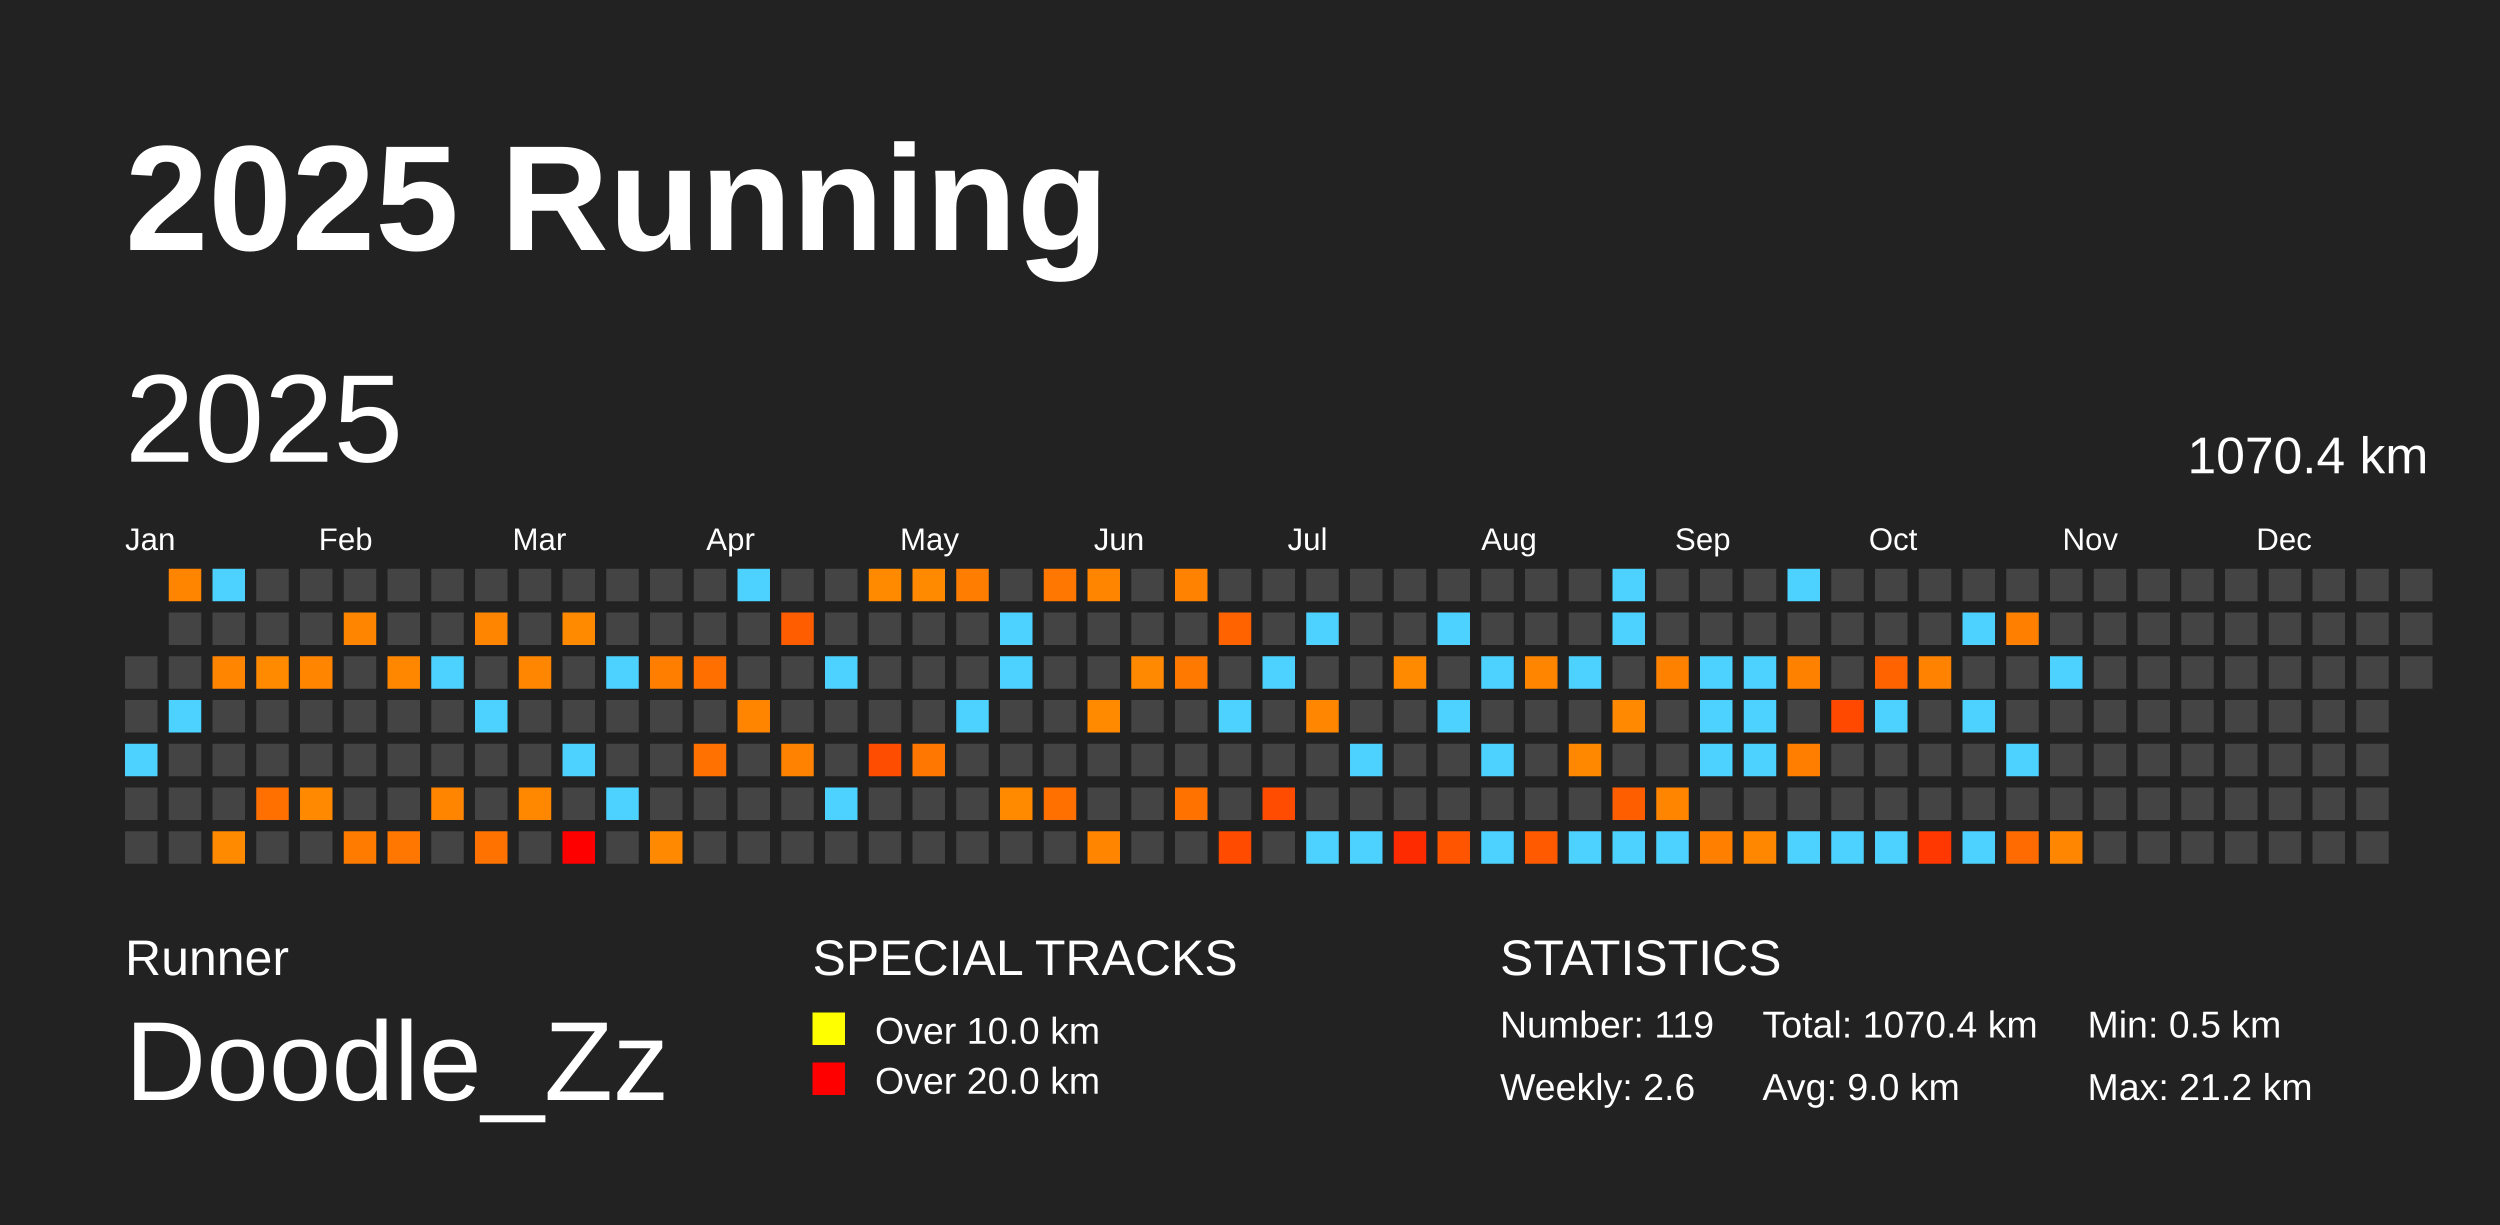
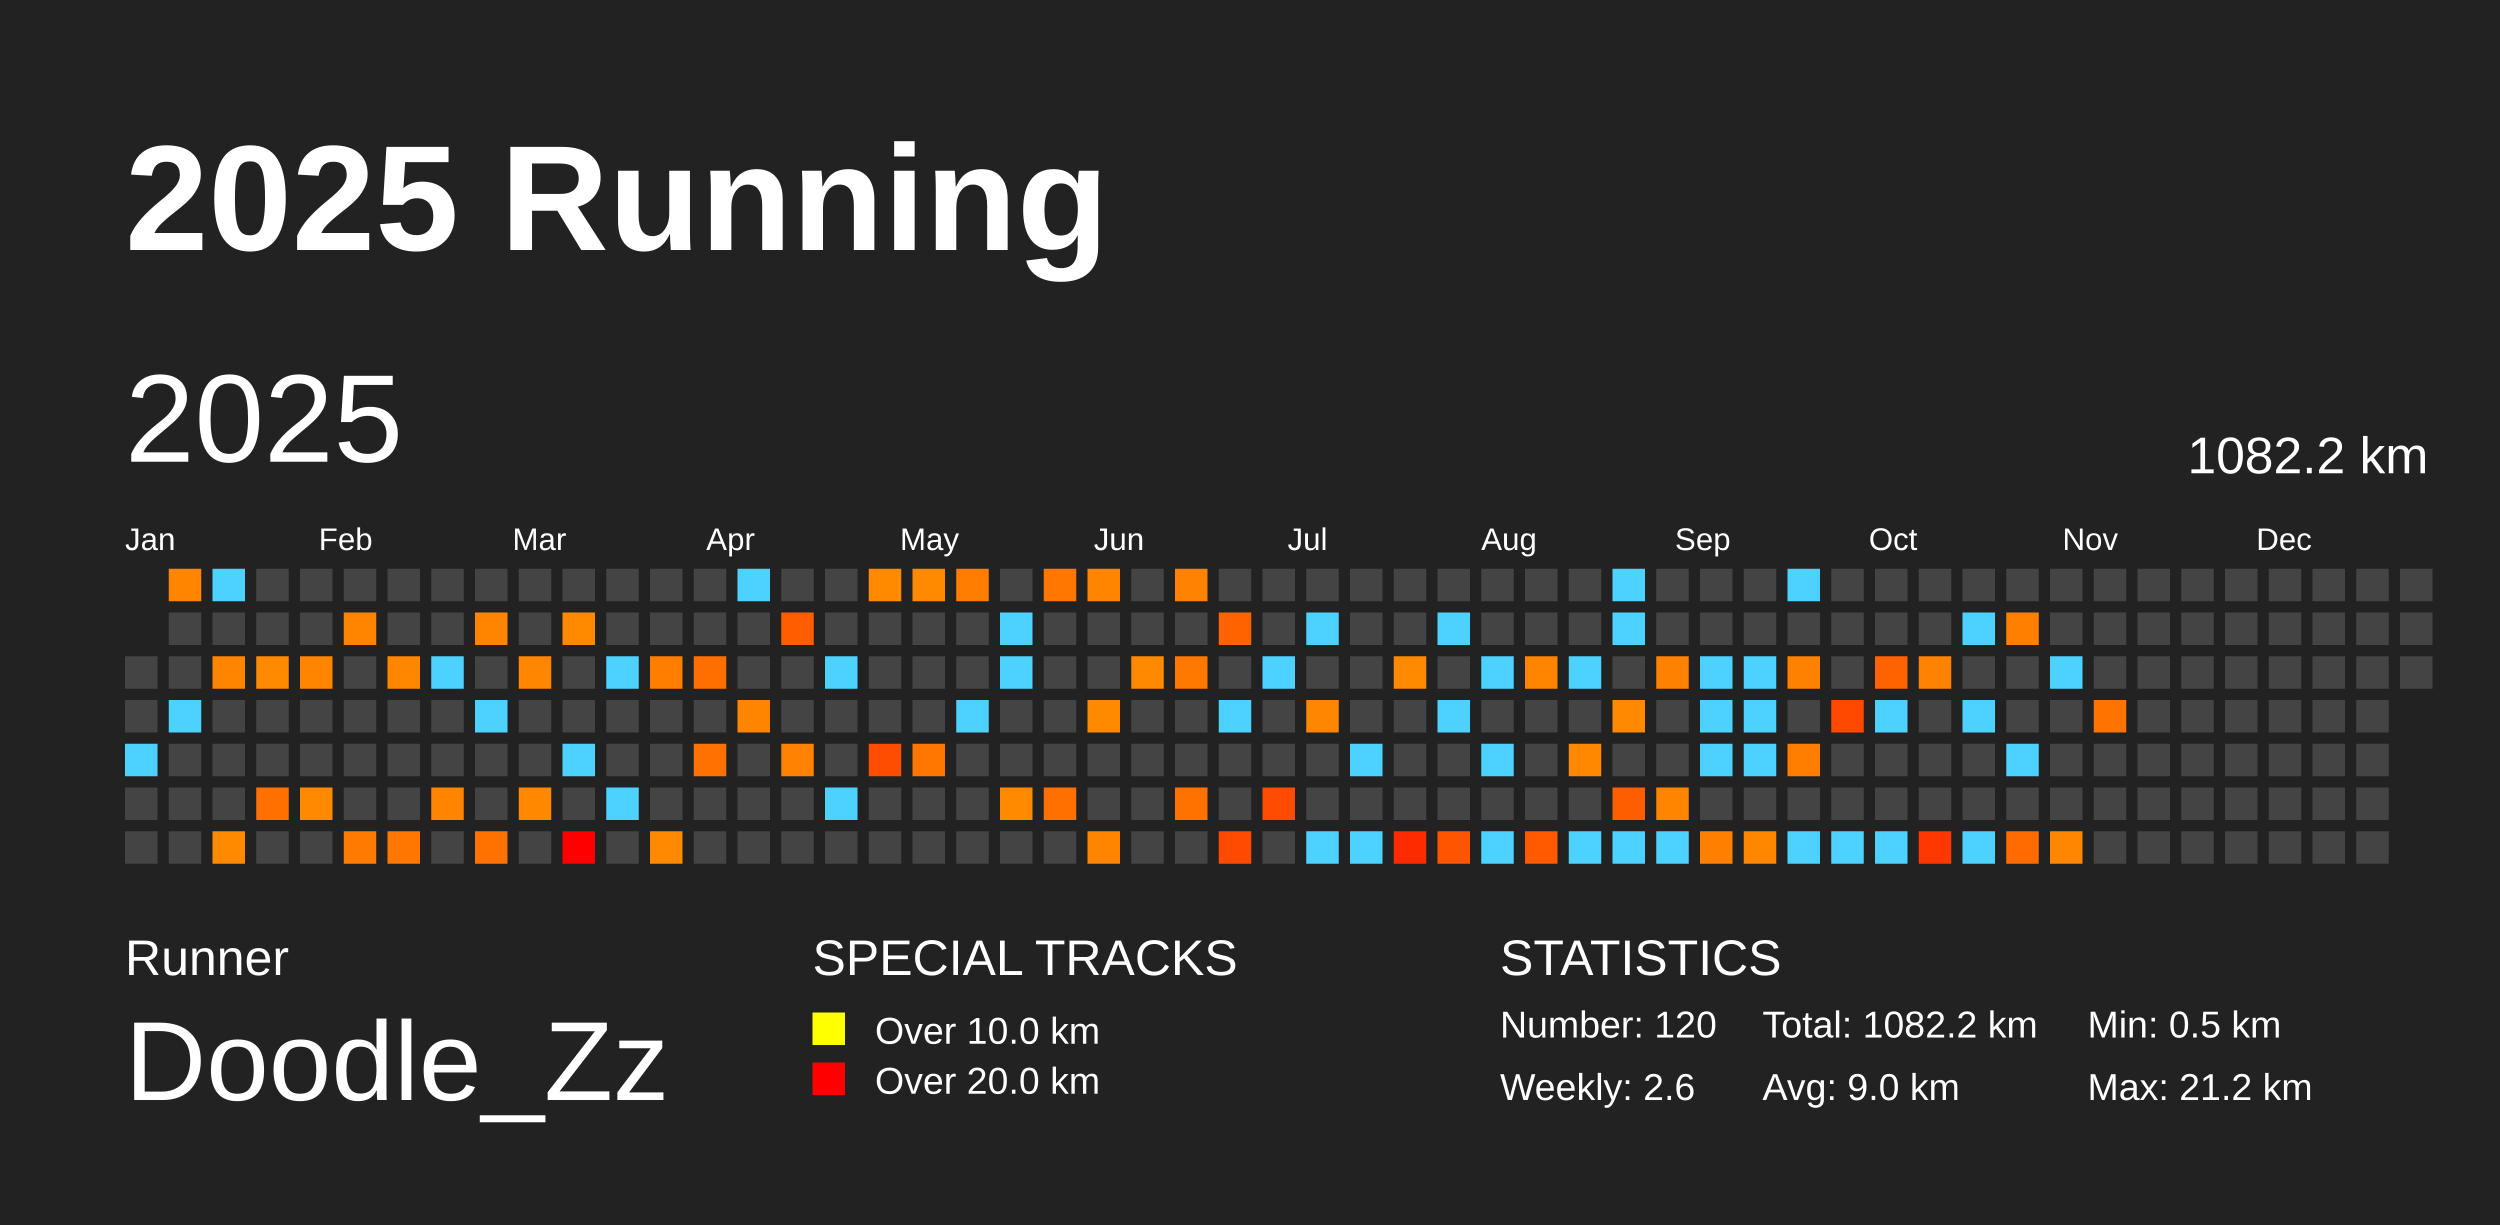
<svg xmlns="http://www.w3.org/2000/svg" baseProfile="full" height="98mm" version="1.1" viewBox="0,0,200,98" width="200mm">
  <defs />
  <rect fill="#222222" height="98" width="200" x="0" y="0" />
  <text fill="#FFFFFF" style="font-size:12px; font-family:Arial; font-weight:bold;" x="10" y="20">2025 Running</text>
  <text fill="#FFFFFF" style="font-size:4px; font-family:Arial" x="10" y="78">Runner</text>
  <text fill="#FFFFFF" style="font-size:9px; font-family:Arial" x="10" y="88">Doodle_Zz</text>
  <text fill="#FFFFFF" style="font-size:4px; font-family:Arial" x="65" y="78">SPECIAL TRACKS</text>
  <rect fill="yellow" height="2.6" width="2.6" x="65" y="81" />
  <text fill="#FFFFFF" style="font-size:3px; font-family:Arial" x="70" y="83.5">Over 10.0 km</text>
  <rect fill="red" height="2.6" width="2.6" x="65" y="85" />
  <text fill="#FFFFFF" style="font-size:3px; font-family:Arial" x="70" y="87.5">Over 20.0 km</text>
  <text fill="#FFFFFF" style="font-size:4px; font-family:Arial" x="120" y="78">STATISTICS</text>
-   <text fill="#FFFFFF" style="font-size:3px; font-family:Arial" x="120" y="83">Number: 119</text>
+   <text fill="#FFFFFF" style="font-size:3px; font-family:Arial" x="120" y="83">Number: 120</text>
  <text fill="#FFFFFF" style="font-size:3px; font-family:Arial" x="120" y="88">Weekly: 2.6</text>
-   <text fill="#FFFFFF" style="font-size:3px; font-family:Arial" x="141" y="83">Total: 1070.4 km</text>
+   <text fill="#FFFFFF" style="font-size:3px; font-family:Arial" x="141" y="83">Total: 1082.2 km</text>
  <text fill="#FFFFFF" style="font-size:3px; font-family:Arial" x="141" y="88">Avg: 9.0 km</text>
  <text fill="#FFFFFF" style="font-size:3px; font-family:Arial" x="167" y="83">Min: 0.5 km</text>
  <text fill="#FFFFFF" style="font-size:3px; font-family:Arial" x="167" y="88">Max: 21.2 km</text>
  <text dominant-baseline="hanging" fill="#FFFFFF" style="font-size:10.0px; font-family:Arial;" x="10" y="30">2025</text>
-   <text dominant-baseline="hanging" fill="#FFFFFF" style="font-size:4.125px; font-family:Arial;" x="175" y="35">1070.4 km</text>
+   <text dominant-baseline="hanging" fill="#FFFFFF" style="font-size:4.125px; font-family:Arial;" x="175" y="35">1082.2 km</text>
  <text fill="#FFFFFF" style="font-size:2.5px; font-family:Arial" x="10.0" y="44">Jan</text>
  <text fill="#FFFFFF" style="font-size:2.5px; font-family:Arial" x="25.5" y="44">Feb</text>
  <text fill="#FFFFFF" style="font-size:2.5px; font-family:Arial" x="41.0" y="44">Mar</text>
  <text fill="#FFFFFF" style="font-size:2.5px; font-family:Arial" x="56.5" y="44">Apr</text>
  <text fill="#FFFFFF" style="font-size:2.5px; font-family:Arial" x="72.0" y="44">May</text>
  <text fill="#FFFFFF" style="font-size:2.5px; font-family:Arial" x="87.5" y="44">Jun</text>
  <text fill="#FFFFFF" style="font-size:2.5px; font-family:Arial" x="103.0" y="44">Jul</text>
  <text fill="#FFFFFF" style="font-size:2.5px; font-family:Arial" x="118.5" y="44">Aug</text>
  <text fill="#FFFFFF" style="font-size:2.5px; font-family:Arial" x="134.0" y="44">Sep</text>
  <text fill="#FFFFFF" style="font-size:2.5px; font-family:Arial" x="149.5" y="44">Oct</text>
  <text fill="#FFFFFF" style="font-size:2.5px; font-family:Arial" x="165.0" y="44">Nov</text>
  <text fill="#FFFFFF" style="font-size:2.5px; font-family:Arial" x="180.5" y="44">Dec</text>
  <rect fill="#444444" height="2.6" width="2.6" x="10.0" y="52.5" />
  <rect fill="#444444" height="2.6" width="2.6" x="10.0" y="56.0" />
  <rect fill="#4dd2ff" height="2.6" width="2.6" x="10.0" y="59.5" />
  <rect fill="#444444" height="2.6" width="2.6" x="10.0" y="63.0" />
  <rect fill="#444444" height="2.6" width="2.6" x="10.0" y="66.5" />
  <rect fill="#ff8500" height="2.6" width="2.6" x="13.5" y="45.5" />
  <rect fill="#444444" height="2.6" width="2.6" x="13.5" y="49.0" />
  <rect fill="#444444" height="2.6" width="2.6" x="13.5" y="52.5" />
  <rect fill="#4dd2ff" height="2.6" width="2.6" x="13.5" y="56.0" />
  <rect fill="#444444" height="2.6" width="2.6" x="13.5" y="59.5" />
  <rect fill="#444444" height="2.6" width="2.6" x="13.5" y="63.0" />
  <rect fill="#444444" height="2.6" width="2.6" x="13.5" y="66.5" />
  <rect fill="#4dd2ff" height="2.6" width="2.6" x="17.0" y="45.5" />
  <rect fill="#444444" height="2.6" width="2.6" x="17.0" y="49.0" />
  <rect fill="#ff8400" height="2.6" width="2.6" x="17.0" y="52.5" />
  <rect fill="#444444" height="2.6" width="2.6" x="17.0" y="56.0" />
  <rect fill="#444444" height="2.6" width="2.6" x="17.0" y="59.5" />
  <rect fill="#444444" height="2.6" width="2.6" x="17.0" y="63.0" />
  <rect fill="#ff8a00" height="2.6" width="2.6" x="17.0" y="66.5" />
  <rect fill="#444444" height="2.6" width="2.6" x="20.5" y="45.5" />
  <rect fill="#444444" height="2.6" width="2.6" x="20.5" y="49.0" />
  <rect fill="#ff8a00" height="2.6" width="2.6" x="20.5" y="52.5" />
  <rect fill="#444444" height="2.6" width="2.6" x="20.5" y="56.0" />
  <rect fill="#444444" height="2.6" width="2.6" x="20.5" y="59.5" />
  <rect fill="#ff7000" height="2.6" width="2.6" x="20.5" y="63.0" />
  <rect fill="#444444" height="2.6" width="2.6" x="20.5" y="66.5" />
  <rect fill="#444444" height="2.6" width="2.6" x="24.0" y="45.5" />
  <rect fill="#444444" height="2.6" width="2.6" x="24.0" y="49.0" />
  <rect fill="#ff8400" height="2.6" width="2.6" x="24.0" y="52.5" />
  <rect fill="#444444" height="2.6" width="2.6" x="24.0" y="56.0" />
  <rect fill="#444444" height="2.6" width="2.6" x="24.0" y="59.5" />
  <rect fill="#ff8900" height="2.6" width="2.6" x="24.0" y="63.0" />
  <rect fill="#444444" height="2.6" width="2.6" x="24.0" y="66.5" />
  <rect fill="#444444" height="2.6" width="2.6" x="27.5" y="45.5" />
  <rect fill="#ff8400" height="2.6" width="2.6" x="27.5" y="49.0" />
  <rect fill="#444444" height="2.6" width="2.6" x="27.5" y="52.5" />
  <rect fill="#444444" height="2.6" width="2.6" x="27.5" y="56.0" />
  <rect fill="#444444" height="2.6" width="2.6" x="27.5" y="59.5" />
  <rect fill="#444444" height="2.6" width="2.6" x="27.5" y="63.0" />
  <rect fill="#ff7b00" height="2.6" width="2.6" x="27.5" y="66.5" />
  <rect fill="#444444" height="2.6" width="2.6" x="31.0" y="45.5" />
  <rect fill="#444444" height="2.6" width="2.6" x="31.0" y="49.0" />
  <rect fill="#ff8700" height="2.6" width="2.6" x="31.0" y="52.5" />
  <rect fill="#444444" height="2.6" width="2.6" x="31.0" y="56.0" />
  <rect fill="#444444" height="2.6" width="2.6" x="31.0" y="59.5" />
  <rect fill="#444444" height="2.6" width="2.6" x="31.0" y="63.0" />
  <rect fill="#ff7600" height="2.6" width="2.6" x="31.0" y="66.5" />
  <rect fill="#444444" height="2.6" width="2.6" x="34.5" y="45.5" />
  <rect fill="#444444" height="2.6" width="2.6" x="34.5" y="49.0" />
  <rect fill="#4dd2ff" height="2.6" width="2.6" x="34.5" y="52.5" />
  <rect fill="#444444" height="2.6" width="2.6" x="34.5" y="56.0" />
  <rect fill="#444444" height="2.6" width="2.6" x="34.5" y="59.5" />
  <rect fill="#ff8400" height="2.6" width="2.6" x="34.5" y="63.0" />
  <rect fill="#444444" height="2.6" width="2.6" x="34.5" y="66.5" />
  <rect fill="#444444" height="2.6" width="2.6" x="38.0" y="45.5" />
  <rect fill="#ff8500" height="2.6" width="2.6" x="38.0" y="49.0" />
  <rect fill="#444444" height="2.6" width="2.6" x="38.0" y="52.5" />
  <rect fill="#4dd2ff" height="2.6" width="2.6" x="38.0" y="56.0" />
  <rect fill="#444444" height="2.6" width="2.6" x="38.0" y="59.5" />
  <rect fill="#444444" height="2.6" width="2.6" x="38.0" y="63.0" />
  <rect fill="#ff7200" height="2.6" width="2.6" x="38.0" y="66.5" />
  <rect fill="#444444" height="2.6" width="2.6" x="41.5" y="45.5" />
  <rect fill="#444444" height="2.6" width="2.6" x="41.5" y="49.0" />
  <rect fill="#ff8600" height="2.6" width="2.6" x="41.5" y="52.5" />
  <rect fill="#444444" height="2.6" width="2.6" x="41.5" y="56.0" />
  <rect fill="#444444" height="2.6" width="2.6" x="41.5" y="59.5" />
  <rect fill="#ff8800" height="2.6" width="2.6" x="41.5" y="63.0" />
  <rect fill="#444444" height="2.6" width="2.6" x="41.5" y="66.5" />
  <rect fill="#444444" height="2.6" width="2.6" x="45.0" y="45.5" />
  <rect fill="#ff8a00" height="2.6" width="2.6" x="45.0" y="49.0" />
  <rect fill="#444444" height="2.6" width="2.6" x="45.0" y="52.5" />
  <rect fill="#444444" height="2.6" width="2.6" x="45.0" y="56.0" />
  <rect fill="#4dd2ff" height="2.6" width="2.6" x="45.0" y="59.5" />
  <rect fill="#444444" height="2.6" width="2.6" x="45.0" y="63.0" />
  <rect fill="red" height="2.6" width="2.6" x="45.0" y="66.5" />
  <rect fill="#444444" height="2.6" width="2.6" x="48.5" y="45.5" />
  <rect fill="#444444" height="2.6" width="2.6" x="48.5" y="49.0" />
  <rect fill="#4dd2ff" height="2.6" width="2.6" x="48.5" y="52.5" />
  <rect fill="#444444" height="2.6" width="2.6" x="48.5" y="56.0" />
  <rect fill="#444444" height="2.6" width="2.6" x="48.5" y="59.5" />
  <rect fill="#4dd2ff" height="2.6" width="2.6" x="48.5" y="63.0" />
  <rect fill="#444444" height="2.6" width="2.6" x="48.5" y="66.5" />
  <rect fill="#444444" height="2.6" width="2.6" x="52.0" y="45.5" />
  <rect fill="#444444" height="2.6" width="2.6" x="52.0" y="49.0" />
  <rect fill="#ff7e00" height="2.6" width="2.6" x="52.0" y="52.5" />
  <rect fill="#444444" height="2.6" width="2.6" x="52.0" y="56.0" />
  <rect fill="#444444" height="2.6" width="2.6" x="52.0" y="59.5" />
  <rect fill="#444444" height="2.6" width="2.6" x="52.0" y="63.0" />
  <rect fill="#ff8900" height="2.6" width="2.6" x="52.0" y="66.5" />
  <rect fill="#444444" height="2.6" width="2.6" x="55.5" y="45.5" />
  <rect fill="#444444" height="2.6" width="2.6" x="55.5" y="49.0" />
  <rect fill="#ff6f00" height="2.6" width="2.6" x="55.5" y="52.5" />
  <rect fill="#444444" height="2.6" width="2.6" x="55.5" y="56.0" />
  <rect fill="#ff7100" height="2.6" width="2.6" x="55.5" y="59.5" />
  <rect fill="#444444" height="2.6" width="2.6" x="55.5" y="63.0" />
  <rect fill="#444444" height="2.6" width="2.6" x="55.5" y="66.5" />
  <rect fill="#4dd2ff" height="2.6" width="2.6" x="59.0" y="45.5" />
  <rect fill="#444444" height="2.6" width="2.6" x="59.0" y="49.0" />
  <rect fill="#444444" height="2.6" width="2.6" x="59.0" y="52.5" />
  <rect fill="#ff8400" height="2.6" width="2.6" x="59.0" y="56.0" />
  <rect fill="#444444" height="2.6" width="2.6" x="59.0" y="59.5" />
  <rect fill="#444444" height="2.6" width="2.6" x="59.0" y="63.0" />
  <rect fill="#444444" height="2.6" width="2.6" x="59.0" y="66.5" />
  <rect fill="#444444" height="2.6" width="2.6" x="62.5" y="45.5" />
  <rect fill="#ff5d00" height="2.6" width="2.6" x="62.5" y="49.0" />
  <rect fill="#444444" height="2.6" width="2.6" x="62.5" y="52.5" />
  <rect fill="#444444" height="2.6" width="2.6" x="62.5" y="56.0" />
  <rect fill="#ff8200" height="2.6" width="2.6" x="62.5" y="59.5" />
  <rect fill="#444444" height="2.6" width="2.6" x="62.5" y="63.0" />
  <rect fill="#444444" height="2.6" width="2.6" x="62.5" y="66.5" />
  <rect fill="#444444" height="2.6" width="2.6" x="66.0" y="45.5" />
  <rect fill="#444444" height="2.6" width="2.6" x="66.0" y="49.0" />
  <rect fill="#4dd2ff" height="2.6" width="2.6" x="66.0" y="52.5" />
  <rect fill="#444444" height="2.6" width="2.6" x="66.0" y="56.0" />
  <rect fill="#444444" height="2.6" width="2.6" x="66.0" y="59.5" />
  <rect fill="#4dd2ff" height="2.6" width="2.6" x="66.0" y="63.0" />
  <rect fill="#444444" height="2.6" width="2.6" x="66.0" y="66.5" />
  <rect fill="#ff8a00" height="2.6" width="2.6" x="69.5" y="45.5" />
  <rect fill="#444444" height="2.6" width="2.6" x="69.5" y="49.0" />
  <rect fill="#444444" height="2.6" width="2.6" x="69.5" y="52.5" />
  <rect fill="#444444" height="2.6" width="2.6" x="69.5" y="56.0" />
  <rect fill="#ff4d00" height="2.6" width="2.6" x="69.5" y="59.5" />
  <rect fill="#444444" height="2.6" width="2.6" x="69.5" y="63.0" />
  <rect fill="#444444" height="2.6" width="2.6" x="69.5" y="66.5" />
  <rect fill="#ff8a00" height="2.6" width="2.6" x="73.0" y="45.5" />
  <rect fill="#444444" height="2.6" width="2.6" x="73.0" y="49.0" />
  <rect fill="#444444" height="2.6" width="2.6" x="73.0" y="52.5" />
  <rect fill="#444444" height="2.6" width="2.6" x="73.0" y="56.0" />
  <rect fill="#ff7600" height="2.6" width="2.6" x="73.0" y="59.5" />
  <rect fill="#444444" height="2.6" width="2.6" x="73.0" y="63.0" />
  <rect fill="#444444" height="2.6" width="2.6" x="73.0" y="66.5" />
  <rect fill="#ff7d00" height="2.6" width="2.6" x="76.5" y="45.5" />
  <rect fill="#444444" height="2.6" width="2.6" x="76.5" y="49.0" />
  <rect fill="#444444" height="2.6" width="2.6" x="76.5" y="52.5" />
  <rect fill="#4dd2ff" height="2.6" width="2.6" x="76.5" y="56.0" />
  <rect fill="#444444" height="2.6" width="2.6" x="76.5" y="59.5" />
  <rect fill="#444444" height="2.6" width="2.6" x="76.5" y="63.0" />
  <rect fill="#444444" height="2.6" width="2.6" x="76.5" y="66.5" />
  <rect fill="#444444" height="2.6" width="2.6" x="80.0" y="45.5" />
  <rect fill="#4dd2ff" height="2.6" width="2.6" x="80.0" y="49.0" />
  <rect fill="#4dd2ff" height="2.6" width="2.6" x="80.0" y="52.5" />
  <rect fill="#444444" height="2.6" width="2.6" x="80.0" y="56.0" />
  <rect fill="#444444" height="2.6" width="2.6" x="80.0" y="59.5" />
  <rect fill="#ff8a00" height="2.6" width="2.6" x="80.0" y="63.0" />
  <rect fill="#444444" height="2.6" width="2.6" x="80.0" y="66.5" />
  <rect fill="#ff7700" height="2.6" width="2.6" x="83.5" y="45.5" />
  <rect fill="#444444" height="2.6" width="2.6" x="83.5" y="49.0" />
  <rect fill="#444444" height="2.6" width="2.6" x="83.5" y="52.5" />
  <rect fill="#444444" height="2.6" width="2.6" x="83.5" y="56.0" />
  <rect fill="#444444" height="2.6" width="2.6" x="83.5" y="59.5" />
  <rect fill="#ff7000" height="2.6" width="2.6" x="83.5" y="63.0" />
  <rect fill="#444444" height="2.6" width="2.6" x="83.5" y="66.5" />
  <rect fill="#ff8400" height="2.6" width="2.6" x="87.0" y="45.5" />
  <rect fill="#444444" height="2.6" width="2.6" x="87.0" y="49.0" />
  <rect fill="#444444" height="2.6" width="2.6" x="87.0" y="52.5" />
  <rect fill="#ff8a00" height="2.6" width="2.6" x="87.0" y="56.0" />
  <rect fill="#444444" height="2.6" width="2.6" x="87.0" y="59.5" />
  <rect fill="#444444" height="2.6" width="2.6" x="87.0" y="63.0" />
  <rect fill="#ff8400" height="2.6" width="2.6" x="87.0" y="66.5" />
  <rect fill="#444444" height="2.6" width="2.6" x="90.5" y="45.5" />
  <rect fill="#444444" height="2.6" width="2.6" x="90.5" y="49.0" />
  <rect fill="#ff8900" height="2.6" width="2.6" x="90.5" y="52.5" />
  <rect fill="#444444" height="2.6" width="2.6" x="90.5" y="56.0" />
  <rect fill="#444444" height="2.6" width="2.6" x="90.5" y="59.5" />
  <rect fill="#444444" height="2.6" width="2.6" x="90.5" y="63.0" />
  <rect fill="#444444" height="2.6" width="2.6" x="90.5" y="66.5" />
  <rect fill="#ff8200" height="2.6" width="2.6" x="94.0" y="45.5" />
  <rect fill="#444444" height="2.6" width="2.6" x="94.0" y="49.0" />
  <rect fill="#ff7800" height="2.6" width="2.6" x="94.0" y="52.5" />
  <rect fill="#444444" height="2.6" width="2.6" x="94.0" y="56.0" />
  <rect fill="#444444" height="2.6" width="2.6" x="94.0" y="59.5" />
  <rect fill="#ff7200" height="2.6" width="2.6" x="94.0" y="63.0" />
  <rect fill="#444444" height="2.6" width="2.6" x="94.0" y="66.5" />
  <rect fill="#444444" height="2.6" width="2.6" x="97.5" y="45.5" />
  <rect fill="#ff6300" height="2.6" width="2.6" x="97.5" y="49.0" />
  <rect fill="#444444" height="2.6" width="2.6" x="97.5" y="52.5" />
  <rect fill="#4dd2ff" height="2.6" width="2.6" x="97.5" y="56.0" />
  <rect fill="#444444" height="2.6" width="2.6" x="97.5" y="59.5" />
  <rect fill="#444444" height="2.6" width="2.6" x="97.5" y="63.0" />
  <rect fill="#ff4b00" height="2.6" width="2.6" x="97.5" y="66.5" />
  <rect fill="#444444" height="2.6" width="2.6" x="101.0" y="45.5" />
  <rect fill="#444444" height="2.6" width="2.6" x="101.0" y="49.0" />
  <rect fill="#4dd2ff" height="2.6" width="2.6" x="101.0" y="52.5" />
  <rect fill="#444444" height="2.6" width="2.6" x="101.0" y="56.0" />
  <rect fill="#444444" height="2.6" width="2.6" x="101.0" y="59.5" />
  <rect fill="#ff4c00" height="2.6" width="2.6" x="101.0" y="63.0" />
  <rect fill="#444444" height="2.6" width="2.6" x="101.0" y="66.5" />
  <rect fill="#444444" height="2.6" width="2.6" x="104.5" y="45.5" />
  <rect fill="#4dd2ff" height="2.6" width="2.6" x="104.5" y="49.0" />
  <rect fill="#444444" height="2.6" width="2.6" x="104.5" y="52.5" />
  <rect fill="#ff8600" height="2.6" width="2.6" x="104.5" y="56.0" />
  <rect fill="#444444" height="2.6" width="2.6" x="104.5" y="59.5" />
  <rect fill="#444444" height="2.6" width="2.6" x="104.5" y="63.0" />
  <rect fill="#4dd2ff" height="2.6" width="2.6" x="104.5" y="66.5" />
  <rect fill="#444444" height="2.6" width="2.6" x="108.0" y="45.5" />
  <rect fill="#444444" height="2.6" width="2.6" x="108.0" y="49.0" />
  <rect fill="#444444" height="2.6" width="2.6" x="108.0" y="52.5" />
  <rect fill="#444444" height="2.6" width="2.6" x="108.0" y="56.0" />
  <rect fill="#4dd2ff" height="2.6" width="2.6" x="108.0" y="59.5" />
  <rect fill="#444444" height="2.6" width="2.6" x="108.0" y="63.0" />
  <rect fill="#4dd2ff" height="2.6" width="2.6" x="108.0" y="66.5" />
  <rect fill="#444444" height="2.6" width="2.6" x="111.5" y="45.5" />
  <rect fill="#444444" height="2.6" width="2.6" x="111.5" y="49.0" />
  <rect fill="#ff8a00" height="2.6" width="2.6" x="111.5" y="52.5" />
  <rect fill="#444444" height="2.6" width="2.6" x="111.5" y="56.0" />
  <rect fill="#444444" height="2.6" width="2.6" x="111.5" y="59.5" />
  <rect fill="#444444" height="2.6" width="2.6" x="111.5" y="63.0" />
  <rect fill="#ff2b00" height="2.6" width="2.6" x="111.5" y="66.5" />
  <rect fill="#444444" height="2.6" width="2.6" x="115.0" y="45.5" />
  <rect fill="#4dd2ff" height="2.6" width="2.6" x="115.0" y="49.0" />
  <rect fill="#444444" height="2.6" width="2.6" x="115.0" y="52.5" />
  <rect fill="#4dd2ff" height="2.6" width="2.6" x="115.0" y="56.0" />
  <rect fill="#444444" height="2.6" width="2.6" x="115.0" y="59.5" />
  <rect fill="#444444" height="2.6" width="2.6" x="115.0" y="63.0" />
  <rect fill="#ff5500" height="2.6" width="2.6" x="115.0" y="66.5" />
  <rect fill="#444444" height="2.6" width="2.6" x="118.5" y="45.5" />
  <rect fill="#444444" height="2.6" width="2.6" x="118.5" y="49.0" />
  <rect fill="#4dd2ff" height="2.6" width="2.6" x="118.5" y="52.5" />
  <rect fill="#444444" height="2.6" width="2.6" x="118.5" y="56.0" />
  <rect fill="#4dd2ff" height="2.6" width="2.6" x="118.5" y="59.5" />
  <rect fill="#444444" height="2.6" width="2.6" x="118.5" y="63.0" />
  <rect fill="#4dd2ff" height="2.6" width="2.6" x="118.5" y="66.5" />
  <rect fill="#444444" height="2.6" width="2.6" x="122.0" y="45.5" />
  <rect fill="#444444" height="2.6" width="2.6" x="122.0" y="49.0" />
  <rect fill="#ff8500" height="2.6" width="2.6" x="122.0" y="52.5" />
  <rect fill="#444444" height="2.6" width="2.6" x="122.0" y="56.0" />
  <rect fill="#444444" height="2.6" width="2.6" x="122.0" y="59.5" />
  <rect fill="#444444" height="2.6" width="2.6" x="122.0" y="63.0" />
  <rect fill="#ff5a00" height="2.6" width="2.6" x="122.0" y="66.5" />
  <rect fill="#444444" height="2.6" width="2.6" x="125.5" y="45.5" />
  <rect fill="#444444" height="2.6" width="2.6" x="125.5" y="49.0" />
  <rect fill="#4dd2ff" height="2.6" width="2.6" x="125.5" y="52.5" />
  <rect fill="#444444" height="2.6" width="2.6" x="125.5" y="56.0" />
  <rect fill="#ff8800" height="2.6" width="2.6" x="125.5" y="59.5" />
  <rect fill="#444444" height="2.6" width="2.6" x="125.5" y="63.0" />
  <rect fill="#4dd2ff" height="2.6" width="2.6" x="125.5" y="66.5" />
  <rect fill="#4dd2ff" height="2.6" width="2.6" x="129.0" y="45.5" />
  <rect fill="#4dd2ff" height="2.6" width="2.6" x="129.0" y="49.0" />
  <rect fill="#444444" height="2.6" width="2.6" x="129.0" y="52.5" />
  <rect fill="#ff8900" height="2.6" width="2.6" x="129.0" y="56.0" />
  <rect fill="#444444" height="2.6" width="2.6" x="129.0" y="59.5" />
  <rect fill="#ff5e00" height="2.6" width="2.6" x="129.0" y="63.0" />
  <rect fill="#4dd2ff" height="2.6" width="2.6" x="129.0" y="66.5" />
  <rect fill="#444444" height="2.6" width="2.6" x="132.5" y="45.5" />
  <rect fill="#444444" height="2.6" width="2.6" x="132.5" y="49.0" />
  <rect fill="#ff8100" height="2.6" width="2.6" x="132.5" y="52.5" />
  <rect fill="#444444" height="2.6" width="2.6" x="132.5" y="56.0" />
  <rect fill="#444444" height="2.6" width="2.6" x="132.5" y="59.5" />
  <rect fill="#ff8500" height="2.6" width="2.6" x="132.5" y="63.0" />
  <rect fill="#4dd2ff" height="2.6" width="2.6" x="132.5" y="66.5" />
  <rect fill="#444444" height="2.6" width="2.6" x="136.0" y="45.5" />
  <rect fill="#444444" height="2.6" width="2.6" x="136.0" y="49.0" />
  <rect fill="#4dd2ff" height="2.6" width="2.6" x="136.0" y="52.5" />
  <rect fill="#4dd2ff" height="2.6" width="2.6" x="136.0" y="56.0" />
  <rect fill="#4dd2ff" height="2.6" width="2.6" x="136.0" y="59.5" />
  <rect fill="#444444" height="2.6" width="2.6" x="136.0" y="63.0" />
  <rect fill="#ff8000" height="2.6" width="2.6" x="136.0" y="66.5" />
  <rect fill="#444444" height="2.6" width="2.6" x="139.5" y="45.5" />
  <rect fill="#444444" height="2.6" width="2.6" x="139.5" y="49.0" />
  <rect fill="#4dd2ff" height="2.6" width="2.6" x="139.5" y="52.5" />
  <rect fill="#4dd2ff" height="2.6" width="2.6" x="139.5" y="56.0" />
  <rect fill="#4dd2ff" height="2.6" width="2.6" x="139.5" y="59.5" />
  <rect fill="#444444" height="2.6" width="2.6" x="139.5" y="63.0" />
  <rect fill="#ff8700" height="2.6" width="2.6" x="139.5" y="66.5" />
  <rect fill="#4dd2ff" height="2.6" width="2.6" x="143.0" y="45.5" />
  <rect fill="#444444" height="2.6" width="2.6" x="143.0" y="49.0" />
  <rect fill="#ff8100" height="2.6" width="2.6" x="143.0" y="52.5" />
  <rect fill="#444444" height="2.6" width="2.6" x="143.0" y="56.0" />
  <rect fill="#ff7e00" height="2.6" width="2.6" x="143.0" y="59.5" />
  <rect fill="#444444" height="2.6" width="2.6" x="143.0" y="63.0" />
  <rect fill="#4dd2ff" height="2.6" width="2.6" x="143.0" y="66.5" />
  <rect fill="#444444" height="2.6" width="2.6" x="146.5" y="45.5" />
  <rect fill="#444444" height="2.6" width="2.6" x="146.5" y="49.0" />
  <rect fill="#444444" height="2.6" width="2.6" x="146.5" y="52.5" />
  <rect fill="#ff4900" height="2.6" width="2.6" x="146.5" y="56.0" />
  <rect fill="#444444" height="2.6" width="2.6" x="146.5" y="59.5" />
  <rect fill="#444444" height="2.6" width="2.6" x="146.5" y="63.0" />
  <rect fill="#4dd2ff" height="2.6" width="2.6" x="146.5" y="66.5" />
  <rect fill="#444444" height="2.6" width="2.6" x="150.0" y="45.5" />
  <rect fill="#444444" height="2.6" width="2.6" x="150.0" y="49.0" />
  <rect fill="#ff6300" height="2.6" width="2.6" x="150.0" y="52.5" />
  <rect fill="#4dd2ff" height="2.6" width="2.6" x="150.0" y="56.0" />
  <rect fill="#444444" height="2.6" width="2.6" x="150.0" y="59.5" />
  <rect fill="#444444" height="2.6" width="2.6" x="150.0" y="63.0" />
  <rect fill="#4dd2ff" height="2.6" width="2.6" x="150.0" y="66.5" />
  <rect fill="#444444" height="2.6" width="2.6" x="153.5" y="45.5" />
  <rect fill="#444444" height="2.6" width="2.6" x="153.5" y="49.0" />
  <rect fill="#ff8200" height="2.6" width="2.6" x="153.5" y="52.5" />
  <rect fill="#444444" height="2.6" width="2.6" x="153.5" y="56.0" />
  <rect fill="#444444" height="2.6" width="2.6" x="153.5" y="59.5" />
  <rect fill="#444444" height="2.6" width="2.6" x="153.5" y="63.0" />
  <rect fill="#ff3700" height="2.6" width="2.6" x="153.5" y="66.5" />
  <rect fill="#444444" height="2.6" width="2.6" x="157.0" y="45.5" />
  <rect fill="#4dd2ff" height="2.6" width="2.6" x="157.0" y="49.0" />
  <rect fill="#444444" height="2.6" width="2.6" x="157.0" y="52.5" />
  <rect fill="#4dd2ff" height="2.6" width="2.6" x="157.0" y="56.0" />
  <rect fill="#444444" height="2.6" width="2.6" x="157.0" y="59.5" />
  <rect fill="#444444" height="2.6" width="2.6" x="157.0" y="63.0" />
  <rect fill="#4dd2ff" height="2.6" width="2.6" x="157.0" y="66.5" />
  <rect fill="#444444" height="2.6" width="2.6" x="160.5" y="45.5" />
  <rect fill="#ff8000" height="2.6" width="2.6" x="160.5" y="49.0" />
  <rect fill="#444444" height="2.6" width="2.6" x="160.5" y="52.5" />
  <rect fill="#444444" height="2.6" width="2.6" x="160.5" y="56.0" />
  <rect fill="#4dd2ff" height="2.6" width="2.6" x="160.5" y="59.5" />
  <rect fill="#444444" height="2.6" width="2.6" x="160.5" y="63.0" />
  <rect fill="#ff6b00" height="2.6" width="2.6" x="160.5" y="66.5" />
  <rect fill="#444444" height="2.6" width="2.6" x="164.0" y="45.5" />
  <rect fill="#444444" height="2.6" width="2.6" x="164.0" y="49.0" />
  <rect fill="#4dd2ff" height="2.6" width="2.6" x="164.0" y="52.5" />
  <rect fill="#444444" height="2.6" width="2.6" x="164.0" y="56.0" />
  <rect fill="#444444" height="2.6" width="2.6" x="164.0" y="59.5" />
  <rect fill="#444444" height="2.6" width="2.6" x="164.0" y="63.0" />
  <rect fill="#ff8600" height="2.6" width="2.6" x="164.0" y="66.5" />
  <rect fill="#444444" height="2.6" width="2.6" x="167.5" y="45.5" />
  <rect fill="#444444" height="2.6" width="2.6" x="167.5" y="49.0" />
  <rect fill="#444444" height="2.6" width="2.6" x="167.5" y="52.5" />
-   <rect fill="#444444" height="2.6" width="2.6" x="167.5" y="56.0" />
+   <rect fill="#ff7400" height="2.6" width="2.6" x="167.5" y="56.0" />
  <rect fill="#444444" height="2.6" width="2.6" x="167.5" y="59.5" />
  <rect fill="#444444" height="2.6" width="2.6" x="167.5" y="63.0" />
  <rect fill="#444444" height="2.6" width="2.6" x="167.5" y="66.5" />
  <rect fill="#444444" height="2.6" width="2.6" x="171.0" y="45.5" />
  <rect fill="#444444" height="2.6" width="2.6" x="171.0" y="49.0" />
  <rect fill="#444444" height="2.6" width="2.6" x="171.0" y="52.5" />
  <rect fill="#444444" height="2.6" width="2.6" x="171.0" y="56.0" />
  <rect fill="#444444" height="2.6" width="2.6" x="171.0" y="59.5" />
  <rect fill="#444444" height="2.6" width="2.6" x="171.0" y="63.0" />
  <rect fill="#444444" height="2.6" width="2.6" x="171.0" y="66.5" />
  <rect fill="#444444" height="2.6" width="2.6" x="174.5" y="45.5" />
  <rect fill="#444444" height="2.6" width="2.6" x="174.5" y="49.0" />
  <rect fill="#444444" height="2.6" width="2.6" x="174.5" y="52.5" />
  <rect fill="#444444" height="2.6" width="2.6" x="174.5" y="56.0" />
  <rect fill="#444444" height="2.6" width="2.6" x="174.5" y="59.5" />
  <rect fill="#444444" height="2.6" width="2.6" x="174.5" y="63.0" />
  <rect fill="#444444" height="2.6" width="2.6" x="174.5" y="66.5" />
  <rect fill="#444444" height="2.6" width="2.6" x="178.0" y="45.5" />
  <rect fill="#444444" height="2.6" width="2.6" x="178.0" y="49.0" />
  <rect fill="#444444" height="2.6" width="2.6" x="178.0" y="52.5" />
  <rect fill="#444444" height="2.6" width="2.6" x="178.0" y="56.0" />
  <rect fill="#444444" height="2.6" width="2.6" x="178.0" y="59.5" />
  <rect fill="#444444" height="2.6" width="2.6" x="178.0" y="63.0" />
  <rect fill="#444444" height="2.6" width="2.6" x="178.0" y="66.5" />
  <rect fill="#444444" height="2.6" width="2.6" x="181.5" y="45.5" />
  <rect fill="#444444" height="2.6" width="2.6" x="181.5" y="49.0" />
  <rect fill="#444444" height="2.6" width="2.6" x="181.5" y="52.5" />
  <rect fill="#444444" height="2.6" width="2.6" x="181.5" y="56.0" />
  <rect fill="#444444" height="2.6" width="2.6" x="181.5" y="59.5" />
  <rect fill="#444444" height="2.6" width="2.6" x="181.5" y="63.0" />
  <rect fill="#444444" height="2.6" width="2.6" x="181.5" y="66.5" />
  <rect fill="#444444" height="2.6" width="2.6" x="185.0" y="45.5" />
  <rect fill="#444444" height="2.6" width="2.6" x="185.0" y="49.0" />
  <rect fill="#444444" height="2.6" width="2.6" x="185.0" y="52.5" />
  <rect fill="#444444" height="2.6" width="2.6" x="185.0" y="56.0" />
  <rect fill="#444444" height="2.6" width="2.6" x="185.0" y="59.5" />
  <rect fill="#444444" height="2.6" width="2.6" x="185.0" y="63.0" />
  <rect fill="#444444" height="2.6" width="2.6" x="185.0" y="66.5" />
  <rect fill="#444444" height="2.6" width="2.6" x="188.5" y="45.5" />
  <rect fill="#444444" height="2.6" width="2.6" x="188.5" y="49.0" />
  <rect fill="#444444" height="2.6" width="2.6" x="188.5" y="52.5" />
  <rect fill="#444444" height="2.6" width="2.6" x="188.5" y="56.0" />
  <rect fill="#444444" height="2.6" width="2.6" x="188.5" y="59.5" />
  <rect fill="#444444" height="2.6" width="2.6" x="188.5" y="63.0" />
  <rect fill="#444444" height="2.6" width="2.6" x="188.5" y="66.5" />
  <rect fill="#444444" height="2.6" width="2.6" x="192.0" y="45.5" />
  <rect fill="#444444" height="2.6" width="2.6" x="192.0" y="49.0" />
  <rect fill="#444444" height="2.6" width="2.6" x="192.0" y="52.5" />
</svg>
